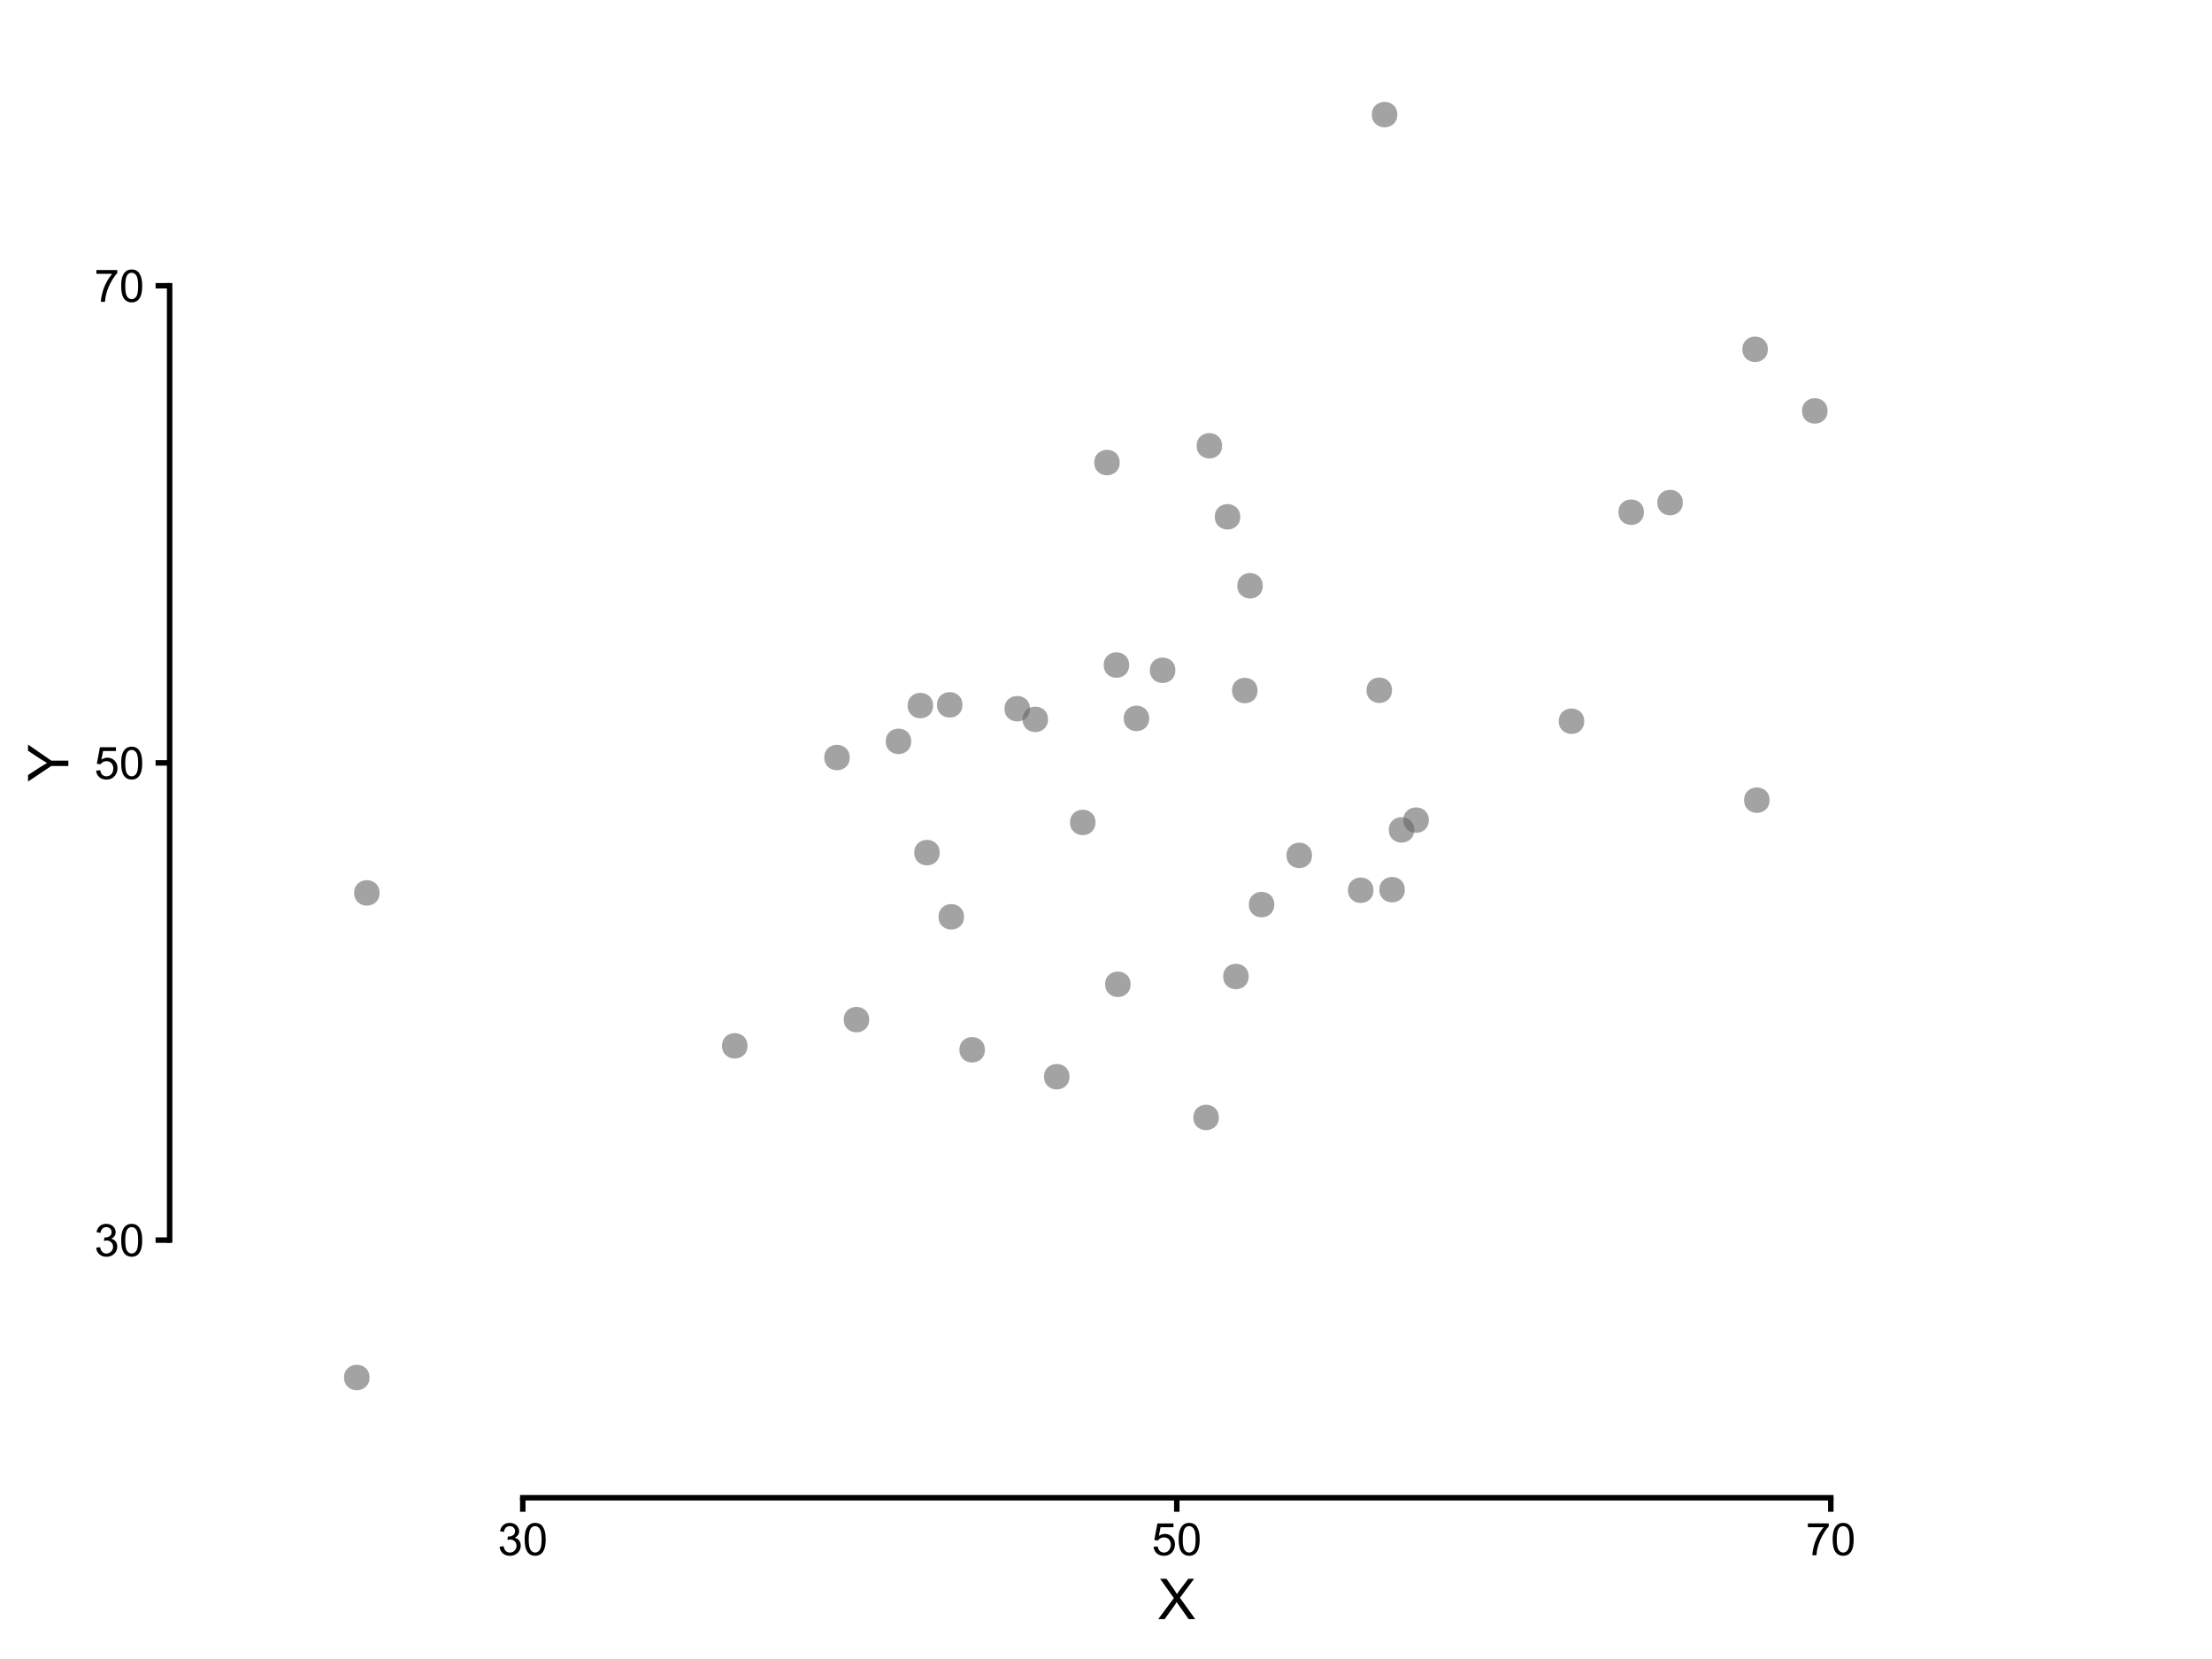
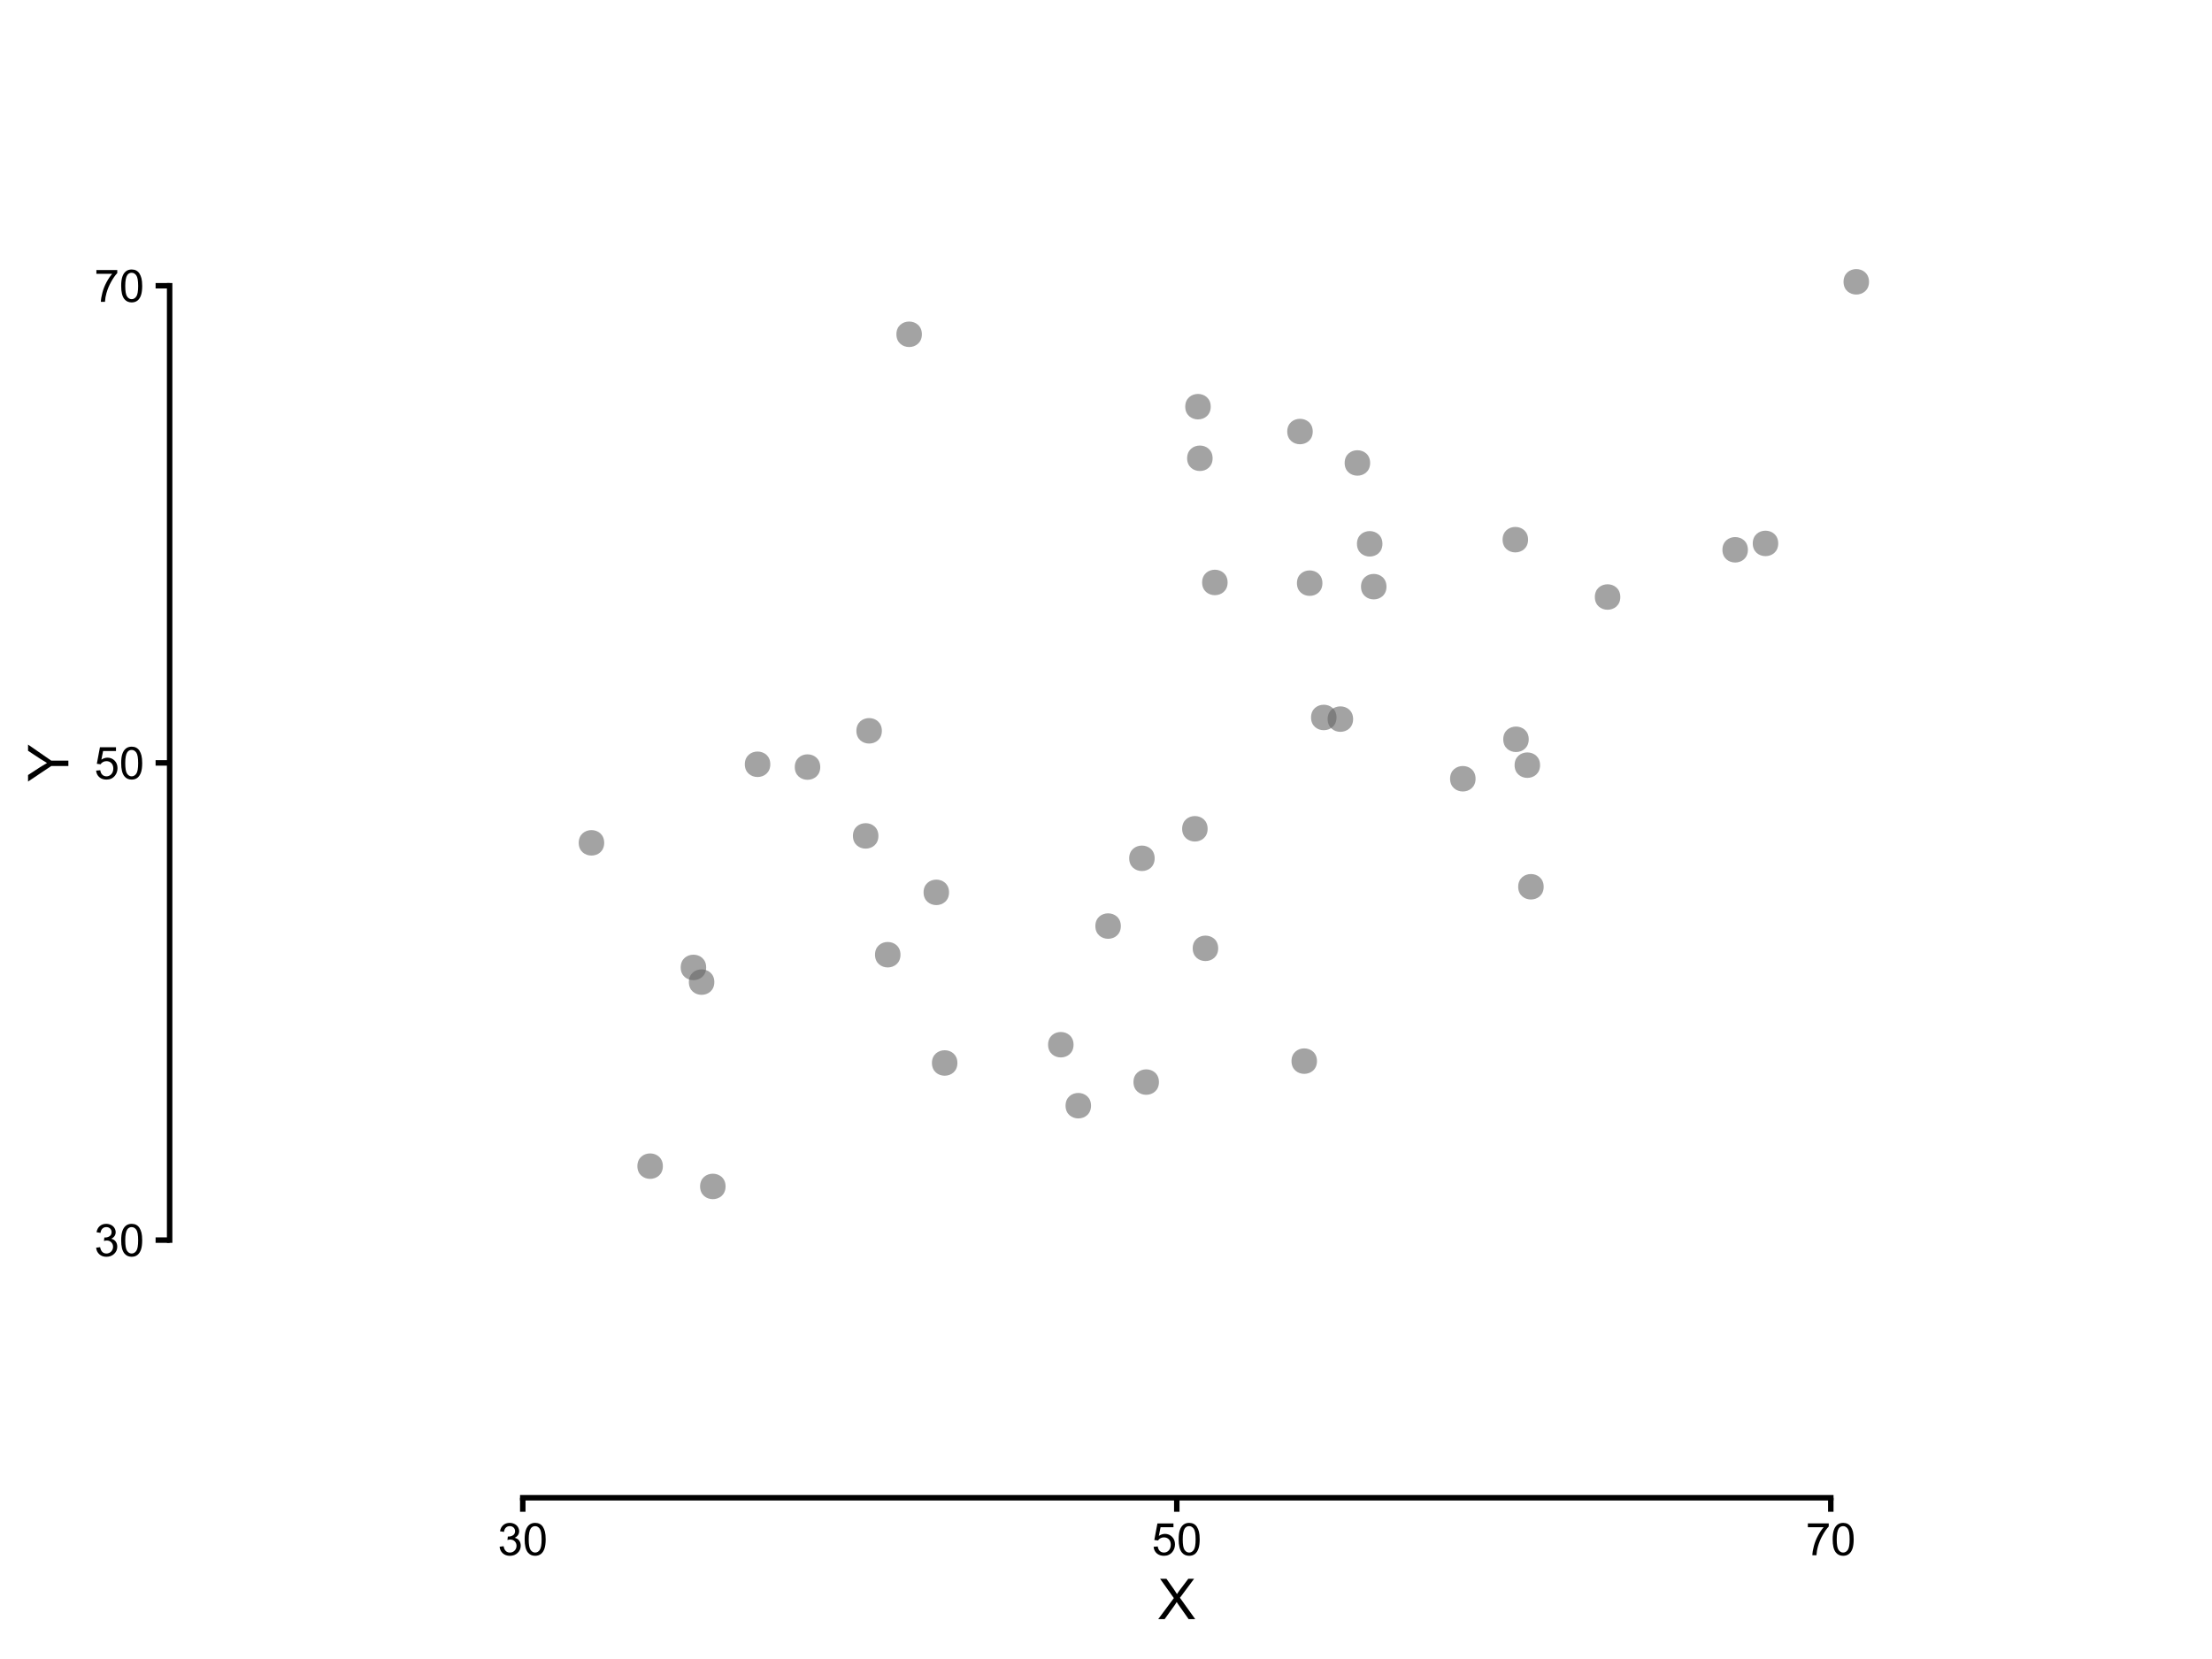
<svg xmlns="http://www.w3.org/2000/svg" xmlns:xlink="http://www.w3.org/1999/xlink" width="432pt" height="324pt" viewBox="0 0 432 324">
  <defs>
    <g>
      <g id="glyph-0-0">
        <path d="M 0.371 -1.664 L 1.145 -1.766 C 1.23 -1.324 1.383 -1.008 1.598 -0.816 C 1.809 -0.621 2.066 -0.527 2.375 -0.527 C 2.734 -0.527 3.043 -0.652 3.297 -0.906 C 3.547 -1.156 3.672 -1.469 3.676 -1.844 C 3.672 -2.195 3.555 -2.488 3.324 -2.719 C 3.09 -2.949 2.797 -3.062 2.441 -3.066 C 2.293 -3.062 2.109 -3.035 1.895 -2.98 L 1.98 -3.66 C 2.031 -3.652 2.07 -3.648 2.105 -3.652 C 2.434 -3.648 2.73 -3.734 2.996 -3.91 C 3.254 -4.078 3.387 -4.344 3.391 -4.703 C 3.387 -4.984 3.289 -5.219 3.102 -5.406 C 2.906 -5.59 2.66 -5.684 2.359 -5.688 C 2.055 -5.684 1.805 -5.59 1.605 -5.402 C 1.402 -5.215 1.273 -4.93 1.219 -4.555 L 0.445 -4.691 C 0.539 -5.207 0.754 -5.609 1.09 -5.895 C 1.426 -6.18 1.844 -6.32 2.344 -6.324 C 2.688 -6.32 3.004 -6.246 3.293 -6.102 C 3.582 -5.953 3.801 -5.754 3.953 -5.5 C 4.105 -5.242 4.184 -4.973 4.184 -4.688 C 4.184 -4.414 4.109 -4.164 3.965 -3.945 C 3.816 -3.719 3.602 -3.543 3.316 -3.41 C 3.688 -3.324 3.977 -3.145 4.184 -2.875 C 4.391 -2.602 4.492 -2.262 4.496 -1.859 C 4.492 -1.305 4.293 -0.84 3.895 -0.461 C 3.492 -0.078 2.984 0.109 2.371 0.113 C 1.816 0.109 1.355 -0.051 0.992 -0.379 C 0.625 -0.707 0.418 -1.137 0.371 -1.664 Z M 0.371 -1.664 " />
      </g>
      <g id="glyph-0-1">
        <path d="M 0.367 -3.105 C 0.363 -3.848 0.438 -4.445 0.594 -4.902 C 0.742 -5.355 0.973 -5.707 1.277 -5.953 C 1.578 -6.199 1.957 -6.32 2.418 -6.324 C 2.754 -6.32 3.051 -6.254 3.309 -6.121 C 3.562 -5.984 3.773 -5.789 3.938 -5.531 C 4.102 -5.273 4.23 -4.961 4.328 -4.594 C 4.422 -4.227 4.469 -3.73 4.473 -3.105 C 4.469 -2.367 4.395 -1.77 4.242 -1.316 C 4.09 -0.859 3.863 -0.508 3.562 -0.262 C 3.258 -0.016 2.875 0.105 2.418 0.109 C 1.809 0.105 1.332 -0.109 0.988 -0.547 C 0.57 -1.066 0.363 -1.922 0.367 -3.105 Z M 1.16 -3.105 C 1.16 -2.07 1.281 -1.379 1.523 -1.039 C 1.766 -0.695 2.062 -0.527 2.418 -0.527 C 2.773 -0.527 3.074 -0.699 3.316 -1.043 C 3.559 -1.387 3.68 -2.074 3.68 -3.105 C 3.68 -4.145 3.559 -4.832 3.316 -5.172 C 3.074 -5.512 2.77 -5.684 2.41 -5.684 C 2.051 -5.684 1.77 -5.531 1.559 -5.234 C 1.293 -4.844 1.16 -4.137 1.16 -3.105 Z M 1.16 -3.105 " />
      </g>
      <g id="glyph-0-2">
        <path d="M 0.367 -1.648 L 1.176 -1.719 C 1.234 -1.32 1.375 -1.023 1.594 -0.824 C 1.812 -0.625 2.078 -0.527 2.391 -0.527 C 2.762 -0.527 3.074 -0.668 3.336 -0.949 C 3.59 -1.23 3.719 -1.602 3.723 -2.066 C 3.719 -2.504 3.594 -2.852 3.348 -3.109 C 3.098 -3.363 2.773 -3.492 2.375 -3.492 C 2.125 -3.492 1.902 -3.434 1.703 -3.32 C 1.5 -3.207 1.344 -3.062 1.23 -2.883 L 0.504 -2.977 L 1.113 -6.215 L 4.246 -6.215 L 4.246 -5.473 L 1.73 -5.473 L 1.391 -3.781 C 1.766 -4.039 2.164 -4.172 2.582 -4.176 C 3.129 -4.172 3.594 -3.98 3.973 -3.605 C 4.352 -3.223 4.539 -2.734 4.543 -2.137 C 4.539 -1.562 4.375 -1.07 4.043 -0.656 C 3.637 -0.148 3.086 0.105 2.391 0.109 C 1.816 0.105 1.348 -0.051 0.984 -0.371 C 0.621 -0.691 0.414 -1.117 0.367 -1.648 Z M 0.367 -1.648 " />
      </g>
      <g id="glyph-0-3">
        <path d="M 0.418 -5.473 L 0.418 -6.219 L 4.496 -6.219 L 4.496 -5.617 C 4.09 -5.188 3.691 -4.621 3.301 -3.914 C 2.902 -3.203 2.602 -2.473 2.391 -1.73 C 2.234 -1.199 2.133 -0.625 2.094 0 L 1.297 0 C 1.305 -0.492 1.402 -1.09 1.59 -1.793 C 1.773 -2.496 2.043 -3.172 2.391 -3.824 C 2.738 -4.477 3.109 -5.027 3.504 -5.473 Z M 0.418 -5.473 " />
      </g>
      <g id="glyph-1-0">
        <path d="M 0.047 0 L 3.094 -4.102 L 0.406 -7.875 L 1.648 -7.875 L 3.078 -5.855 C 3.371 -5.434 3.582 -5.113 3.711 -4.887 C 3.883 -5.172 4.094 -5.469 4.336 -5.785 L 5.918 -7.875 L 7.051 -7.875 L 4.285 -4.164 L 7.266 0 L 5.977 0 L 3.996 -2.809 C 3.883 -2.965 3.766 -3.141 3.652 -3.336 C 3.473 -3.047 3.348 -2.852 3.277 -2.746 L 1.301 0 Z M 0.047 0 " />
      </g>
      <g id="glyph-2-0">
        <path d="M 0 -3.066 L -3.336 -3.066 L -7.875 -0.031 L -7.875 -1.301 L -5.5 -2.852 C -5.055 -3.137 -4.609 -3.402 -4.168 -3.652 C -4.574 -3.887 -5.039 -4.176 -5.559 -4.512 L -7.875 -6.039 L -7.875 -7.25 L -3.336 -4.109 L 0 -4.109 Z M 0 -3.066 " />
      </g>
    </g>
    <clipPath id="clip-0">
      <path clip-rule="nonzero" d="M 33.129 5.48 L 426.523 5.48 L 426.523 292.512 L 33.129 292.512 Z M 33.129 5.48 " />
    </clipPath>
  </defs>
  <rect x="-43.2" y="-32.4" width="518.4" height="388.8" fill="rgb(100%, 100%, 100%)" fill-opacity="1" />
  <rect x="-43.2" y="-32.4" width="518.4" height="388.8" fill="rgb(100%, 100%, 100%)" fill-opacity="1" />
  <path fill="none" stroke-width="1.067" stroke-linecap="round" stroke-linejoin="round" stroke="rgb(100%, 100%, 100%)" stroke-opacity="1" stroke-miterlimit="10" d="M 0 324 L 432 324 L 432 0 L 0 0 Z M 0 324 " />
  <g clip-path="url(#clip-0)">
    <path fill-rule="nonzero" fill="rgb(100%, 100%, 100%)" fill-opacity="1" d="M 33.129 292.508 L 426.523 292.508 L 426.523 5.477 L 33.129 5.477 Z M 33.129 292.508 " />
  </g>
-   <path fill-rule="nonzero" fill="rgb(40%, 40%, 40%)" fill-opacity="0.6" d="M 268.234 173.863 C 268.234 177.18 263.258 177.18 263.258 173.863 C 263.258 170.547 268.234 170.547 268.234 173.863 " />
-   <path fill-rule="nonzero" fill="rgb(40%, 40%, 40%)" fill-opacity="0.6" d="M 165.949 147.949 C 165.949 151.266 160.973 151.266 160.973 147.949 C 160.973 144.633 165.949 144.633 165.949 147.949 " />
-   <path fill-rule="nonzero" fill="rgb(40%, 40%, 40%)" fill-opacity="0.6" d="M 243.859 190.707 C 243.859 194.027 238.883 194.027 238.883 190.707 C 238.883 187.391 243.859 187.391 243.859 190.707 " />
-   <path fill-rule="nonzero" fill="rgb(40%, 40%, 40%)" fill-opacity="0.6" d="M 229.543 130.902 C 229.543 134.223 224.566 134.223 224.566 130.902 C 224.566 127.586 229.543 127.586 229.543 130.902 " />
-   <path fill-rule="nonzero" fill="rgb(40%, 40%, 40%)" fill-opacity="0.6" d="M 192.348 205.02 C 192.348 208.34 187.371 208.34 187.371 205.02 C 187.371 201.703 192.348 201.703 192.348 205.02 " />
-   <path fill-rule="nonzero" fill="rgb(40%, 40%, 40%)" fill-opacity="0.6" d="M 74.137 174.383 C 74.137 177.699 69.16 177.699 69.16 174.383 C 69.16 171.062 74.137 171.062 74.137 174.383 " />
-   <path fill-rule="nonzero" fill="rgb(40%, 40%, 40%)" fill-opacity="0.6" d="M 187.969 137.652 C 187.969 140.973 182.992 140.973 182.992 137.652 C 182.992 134.336 187.969 134.336 187.969 137.652 " />
-   <path fill-rule="nonzero" fill="rgb(40%, 40%, 40%)" fill-opacity="0.6" d="M 169.754 199.129 C 169.754 202.445 164.777 202.445 164.777 199.129 C 164.777 195.812 169.754 195.812 169.754 199.129 " />
-   <path fill-rule="nonzero" fill="rgb(40%, 40%, 40%)" fill-opacity="0.6" d="M 242.219 100.934 C 242.219 104.25 237.242 104.25 237.242 100.934 C 237.242 97.617 242.219 97.617 242.219 100.934 " />
-   <path fill-rule="nonzero" fill="rgb(40%, 40%, 40%)" fill-opacity="0.6" d="M 204.676 140.492 C 204.676 143.809 199.699 143.809 199.699 140.492 C 199.699 137.176 204.676 137.176 204.676 140.492 " />
-   <path fill-rule="nonzero" fill="rgb(40%, 40%, 40%)" fill-opacity="0.6" d="M 208.867 210.281 C 208.867 213.598 203.891 213.598 203.891 210.281 C 203.891 206.961 208.867 206.961 208.867 210.281 " />
-   <path fill-rule="nonzero" fill="rgb(40%, 40%, 40%)" fill-opacity="0.6" d="M 188.27 179.059 C 188.27 182.375 183.293 182.375 183.293 179.059 C 183.293 175.738 188.27 175.738 188.27 179.059 " />
-   <path fill-rule="nonzero" fill="rgb(40%, 40%, 40%)" fill-opacity="0.6" d="M 220.805 192.23 C 220.805 195.551 215.828 195.551 215.828 192.23 C 215.828 188.914 220.805 188.914 220.805 192.23 " />
-   <path fill-rule="nonzero" fill="rgb(40%, 40%, 40%)" fill-opacity="0.6" d="M 220.527 129.883 C 220.527 133.203 215.551 133.203 215.551 129.883 C 215.551 126.566 220.527 126.566 220.527 129.883 " />
-   <path fill-rule="nonzero" fill="rgb(40%, 40%, 40%)" fill-opacity="0.6" d="M 72.168 269.023 C 72.168 272.344 67.191 272.344 67.191 269.023 C 67.191 265.707 72.168 265.707 72.168 269.023 " />
-   <path fill-rule="nonzero" fill="rgb(40%, 40%, 40%)" fill-opacity="0.6" d="M 321.055 100.031 C 321.055 103.348 316.078 103.348 316.078 100.031 C 316.078 96.711 321.055 96.711 321.055 100.031 " />
-   <path fill-rule="nonzero" fill="rgb(40%, 40%, 40%)" fill-opacity="0.6" d="M 274.359 173.75 C 274.359 177.066 269.383 177.066 269.383 173.75 C 269.383 170.434 274.359 170.434 274.359 173.75 " />
-   <path fill-rule="nonzero" fill="rgb(40%, 40%, 40%)" fill-opacity="0.6" d="M 248.867 176.664 C 248.867 179.984 243.891 179.984 243.891 176.664 C 243.891 173.348 248.867 173.348 248.867 176.664 " />
-   <path fill-rule="nonzero" fill="rgb(40%, 40%, 40%)" fill-opacity="0.6" d="M 183.523 166.516 C 183.523 169.832 178.547 169.832 178.547 166.516 C 178.547 163.195 183.523 163.195 183.523 166.516 " />
-   <path fill-rule="nonzero" fill="rgb(40%, 40%, 40%)" fill-opacity="0.6" d="M 279.047 160.168 C 279.047 163.488 274.07 163.488 274.07 160.168 C 274.07 156.852 279.047 156.852 279.047 160.168 " />
-   <path fill-rule="nonzero" fill="rgb(40%, 40%, 40%)" fill-opacity="0.6" d="M 213.949 160.621 C 213.949 163.938 208.973 163.938 208.973 160.621 C 208.973 157.305 213.949 157.305 213.949 160.621 " />
-   <path fill-rule="nonzero" fill="rgb(40%, 40%, 40%)" fill-opacity="0.6" d="M 224.434 140.305 C 224.434 143.621 219.457 143.621 219.457 140.305 C 219.457 136.984 224.434 136.984 224.434 140.305 " />
-   <path fill-rule="nonzero" fill="rgb(40%, 40%, 40%)" fill-opacity="0.6" d="M 145.984 204.254 C 145.984 207.57 141.008 207.57 141.008 204.254 C 141.008 200.934 145.984 200.934 145.984 204.254 " />
-   <path fill-rule="nonzero" fill="rgb(40%, 40%, 40%)" fill-opacity="0.6" d="M 328.652 98.152 C 328.652 101.469 323.676 101.469 323.676 98.152 C 323.676 94.836 328.652 94.836 328.652 98.152 " />
-   <path fill-rule="nonzero" fill="rgb(40%, 40%, 40%)" fill-opacity="0.6" d="M 238.039 218.238 C 238.039 221.555 233.062 221.555 233.062 218.238 C 233.062 214.922 238.039 214.922 238.039 218.238 " />
-   <path fill-rule="nonzero" fill="rgb(40%, 40%, 40%)" fill-opacity="0.6" d="M 356.918 80.25 C 356.918 83.566 351.941 83.566 351.941 80.25 C 351.941 76.93 356.918 76.93 356.918 80.25 " />
-   <path fill-rule="nonzero" fill="rgb(40%, 40%, 40%)" fill-opacity="0.6" d="M 345.598 156.27 C 345.598 159.586 340.621 159.586 340.621 156.27 C 340.621 152.953 345.598 152.953 345.598 156.27 " />
-   <path fill-rule="nonzero" fill="rgb(40%, 40%, 40%)" fill-opacity="0.6" d="M 238.676 87.062 C 238.676 90.379 233.699 90.379 233.699 87.062 C 233.699 83.746 238.676 83.746 238.676 87.062 " />
-   <path fill-rule="nonzero" fill="rgb(40%, 40%, 40%)" fill-opacity="0.6" d="M 276.207 162.078 C 276.207 165.395 271.23 165.395 271.23 162.078 C 271.23 158.758 276.207 158.758 276.207 162.078 " />
-   <path fill-rule="nonzero" fill="rgb(40%, 40%, 40%)" fill-opacity="0.6" d="M 345.258 68.219 C 345.258 71.539 340.281 71.539 340.281 68.219 C 340.281 64.902 345.258 64.902 345.258 68.219 " />
-   <path fill-rule="nonzero" fill="rgb(40%, 40%, 40%)" fill-opacity="0.6" d="M 201.148 138.406 C 201.148 141.727 196.172 141.727 196.172 138.406 C 196.172 135.09 201.148 135.09 201.148 138.406 " />
-   <path fill-rule="nonzero" fill="rgb(40%, 40%, 40%)" fill-opacity="0.6" d="M 245.594 134.859 C 245.594 138.18 240.617 138.18 240.617 134.859 C 240.617 131.543 245.594 131.543 245.594 134.859 " />
-   <path fill-rule="nonzero" fill="rgb(40%, 40%, 40%)" fill-opacity="0.6" d="M 218.68 90.336 C 218.68 93.652 213.703 93.652 213.703 90.336 C 213.703 87.02 218.68 87.02 218.68 90.336 " />
-   <path fill-rule="nonzero" fill="rgb(40%, 40%, 40%)" fill-opacity="0.6" d="M 256.23 167.059 C 256.23 170.375 251.254 170.375 251.254 167.059 C 251.254 163.738 256.23 163.738 256.23 167.059 " />
-   <path fill-rule="nonzero" fill="rgb(40%, 40%, 40%)" fill-opacity="0.6" d="M 246.621 114.402 C 246.621 117.719 241.645 117.719 241.645 114.402 C 241.645 111.082 246.621 111.082 246.621 114.402 " />
-   <path fill-rule="nonzero" fill="rgb(40%, 40%, 40%)" fill-opacity="0.6" d="M 309.398 140.852 C 309.398 144.168 304.422 144.168 304.422 140.852 C 304.422 137.535 309.398 137.535 309.398 140.852 " />
-   <path fill-rule="nonzero" fill="rgb(40%, 40%, 40%)" fill-opacity="0.6" d="M 272.895 22.383 C 272.895 25.699 267.918 25.699 267.918 22.383 C 267.918 19.062 272.895 19.062 272.895 22.383 " />
-   <path fill-rule="nonzero" fill="rgb(40%, 40%, 40%)" fill-opacity="0.6" d="M 177.957 144.789 C 177.957 148.105 172.98 148.105 172.98 144.789 C 172.98 141.473 177.957 141.473 177.957 144.789 " />
-   <path fill-rule="nonzero" fill="rgb(40%, 40%, 40%)" fill-opacity="0.6" d="M 271.855 134.805 C 271.855 138.125 266.879 138.125 266.879 134.805 C 266.879 131.488 271.855 131.488 271.855 134.805 " />
-   <path fill-rule="nonzero" fill="rgb(40%, 40%, 40%)" fill-opacity="0.6" d="M 182.234 137.793 C 182.234 141.109 177.258 141.109 177.258 137.793 C 177.258 134.477 182.234 134.477 182.234 137.793 " />
+   <path fill-rule="nonzero" fill="rgb(40%, 40%, 40%)" fill-opacity="0.6" d="M 160.195 149.809 C 160.195 153.125 155.219 153.125 155.219 149.809 C 155.219 146.488 160.195 146.488 160.195 149.809 " />
+   <path fill-rule="nonzero" fill="rgb(40%, 40%, 40%)" fill-opacity="0.6" d="M 175.863 186.453 C 175.863 189.77 170.887 189.77 170.887 186.453 C 170.887 183.137 175.863 183.137 175.863 186.453 " />
+   <path fill-rule="nonzero" fill="rgb(40%, 40%, 40%)" fill-opacity="0.6" d="M 185.348 174.273 C 185.348 177.594 180.371 177.594 180.371 174.273 C 180.371 170.957 185.348 170.957 185.348 174.273 " />
+   <path fill-rule="nonzero" fill="rgb(40%, 40%, 40%)" fill-opacity="0.6" d="M 270.777 114.57 C 270.777 117.891 265.801 117.891 265.801 114.57 C 265.801 111.254 270.777 111.254 270.777 114.57 " />
+   <path fill-rule="nonzero" fill="rgb(40%, 40%, 40%)" fill-opacity="0.6" d="M 341.363 107.375 C 341.363 110.691 336.387 110.691 336.387 107.375 C 336.387 104.059 341.363 104.059 341.363 107.375 " />
+   <path fill-rule="nonzero" fill="rgb(40%, 40%, 40%)" fill-opacity="0.6" d="M 269.988 106.207 C 269.988 109.523 265.012 109.523 265.012 106.207 C 265.012 102.891 269.988 102.891 269.988 106.207 " />
+   <path fill-rule="nonzero" fill="rgb(40%, 40%, 40%)" fill-opacity="0.6" d="M 150.438 149.262 C 150.438 152.582 145.461 152.582 145.461 149.262 C 145.461 145.945 150.438 145.945 150.438 149.262 " />
+   <path fill-rule="nonzero" fill="rgb(40%, 40%, 40%)" fill-opacity="0.6" d="M 180.043 65.285 C 180.043 68.605 175.066 68.605 175.066 65.285 C 175.066 61.969 180.043 61.969 180.043 65.285 " />
+   <path fill-rule="nonzero" fill="rgb(40%, 40%, 40%)" fill-opacity="0.6" d="M 118 164.605 C 118 167.922 113.023 167.922 113.023 164.605 C 113.023 161.285 118 161.285 118 164.605 " />
+   <path fill-rule="nonzero" fill="rgb(40%, 40%, 40%)" fill-opacity="0.6" d="M 172.227 142.73 C 172.227 146.047 167.25 146.047 167.25 142.73 C 167.25 139.41 172.227 139.41 172.227 142.73 " />
+   <path fill-rule="nonzero" fill="rgb(40%, 40%, 40%)" fill-opacity="0.6" d="M 129.457 227.746 C 129.457 231.062 124.48 231.062 124.48 227.746 C 124.48 224.43 129.457 224.43 129.457 227.746 " />
+   <path fill-rule="nonzero" fill="rgb(40%, 40%, 40%)" fill-opacity="0.6" d="M 186.98 207.598 C 186.98 210.918 182.004 210.918 182.004 207.598 C 182.004 204.281 186.98 204.281 186.98 207.598 " />
+   <path fill-rule="nonzero" fill="rgb(40%, 40%, 40%)" fill-opacity="0.6" d="M 258.266 113.891 C 258.266 117.207 253.289 117.207 253.289 113.891 C 253.289 110.57 258.266 110.57 258.266 113.891 " />
+   <path fill-rule="nonzero" fill="rgb(40%, 40%, 40%)" fill-opacity="0.6" d="M 301.477 173.184 C 301.477 176.504 296.5 176.504 296.5 173.184 C 296.5 169.867 301.477 169.867 301.477 173.184 " />
+   <path fill-rule="nonzero" fill="rgb(40%, 40%, 40%)" fill-opacity="0.6" d="M 209.664 204.031 C 209.664 207.348 204.688 207.348 204.688 204.031 C 204.688 200.715 209.664 200.715 209.664 204.031 " />
+   <path fill-rule="nonzero" fill="rgb(40%, 40%, 40%)" fill-opacity="0.6" d="M 137.914 188.938 C 137.914 192.254 132.938 192.254 132.938 188.938 C 132.938 185.617 137.914 185.617 137.914 188.938 " />
+   <path fill-rule="nonzero" fill="rgb(40%, 40%, 40%)" fill-opacity="0.6" d="M 288.176 152.086 C 288.176 155.406 283.199 155.406 283.199 152.086 C 283.199 148.77 288.176 148.77 288.176 152.086 " />
+   <path fill-rule="nonzero" fill="rgb(40%, 40%, 40%)" fill-opacity="0.6" d="M 226.34 211.328 C 226.34 214.645 221.363 214.645 221.363 211.328 C 221.363 208.012 226.34 208.012 226.34 211.328 " />
+   <path fill-rule="nonzero" fill="rgb(40%, 40%, 40%)" fill-opacity="0.6" d="M 225.504 167.625 C 225.504 170.945 220.527 170.945 220.527 167.625 C 220.527 164.309 225.504 164.309 225.504 167.625 " />
+   <path fill-rule="nonzero" fill="rgb(40%, 40%, 40%)" fill-opacity="0.6" d="M 365.016 55.039 C 365.016 58.355 360.039 58.355 360.039 55.039 C 360.039 51.719 365.016 51.719 365.016 55.039 " />
+   <path fill-rule="nonzero" fill="rgb(40%, 40%, 40%)" fill-opacity="0.6" d="M 298.43 105.395 C 298.43 108.715 293.453 108.715 293.453 105.395 C 293.453 102.078 298.43 102.078 298.43 105.395 " />
+   <path fill-rule="nonzero" fill="rgb(40%, 40%, 40%)" fill-opacity="0.6" d="M 235.848 161.863 C 235.848 165.18 230.871 165.18 230.871 161.863 C 230.871 158.543 235.848 158.543 235.848 161.863 " />
+   <path fill-rule="nonzero" fill="rgb(40%, 40%, 40%)" fill-opacity="0.6" d="M 237.91 185.207 C 237.91 188.527 232.934 188.527 232.934 185.207 C 232.934 181.891 237.91 181.891 237.91 185.207 " />
+   <path fill-rule="nonzero" fill="rgb(40%, 40%, 40%)" fill-opacity="0.6" d="M 141.703 231.707 C 141.703 235.027 136.727 235.027 136.727 231.707 C 136.727 228.391 141.703 228.391 141.703 231.707 " />
+   <path fill-rule="nonzero" fill="rgb(40%, 40%, 40%)" fill-opacity="0.6" d="M 298.559 144.383 C 298.559 147.703 293.582 147.703 293.582 144.383 C 293.582 141.066 298.559 141.066 298.559 144.383 " />
+   <path fill-rule="nonzero" fill="rgb(40%, 40%, 40%)" fill-opacity="0.6" d="M 316.445 116.598 C 316.445 119.914 311.469 119.914 311.469 116.598 C 311.469 113.277 316.445 113.277 316.445 116.598 " />
+   <path fill-rule="nonzero" fill="rgb(40%, 40%, 40%)" fill-opacity="0.6" d="M 139.508 191.801 C 139.508 195.121 134.531 195.121 134.531 191.801 C 134.531 188.484 139.508 188.484 139.508 191.801 " />
+   <path fill-rule="nonzero" fill="rgb(40%, 40%, 40%)" fill-opacity="0.6" d="M 239.75 113.754 C 239.75 117.07 234.773 117.07 234.773 113.754 C 234.773 110.434 239.75 110.434 239.75 113.754 " />
+   <path fill-rule="nonzero" fill="rgb(40%, 40%, 40%)" fill-opacity="0.6" d="M 236.453 79.422 C 236.453 82.742 231.477 82.742 231.477 79.422 C 231.477 76.105 236.453 76.105 236.453 79.422 " />
+   <path fill-rule="nonzero" fill="rgb(40%, 40%, 40%)" fill-opacity="0.6" d="M 264.262 140.438 C 264.262 143.758 259.285 143.758 259.285 140.438 C 259.285 137.121 264.262 137.121 264.262 140.438 " />
+   <path fill-rule="nonzero" fill="rgb(40%, 40%, 40%)" fill-opacity="0.6" d="M 347.285 106.129 C 347.285 109.445 342.309 109.445 342.309 106.129 C 342.309 102.809 347.285 102.809 347.285 106.129 " />
+   <path fill-rule="nonzero" fill="rgb(40%, 40%, 40%)" fill-opacity="0.6" d="M 300.773 149.434 C 300.773 152.754 295.797 152.754 295.797 149.434 C 295.797 146.117 300.773 146.117 300.773 149.434 " />
+   <path fill-rule="nonzero" fill="rgb(40%, 40%, 40%)" fill-opacity="0.6" d="M 213.078 215.938 C 213.078 219.258 208.102 219.258 208.102 215.938 C 208.102 212.621 213.078 212.621 213.078 215.938 " />
+   <path fill-rule="nonzero" fill="rgb(40%, 40%, 40%)" fill-opacity="0.6" d="M 256.375 84.277 C 256.375 87.594 251.398 87.594 251.398 84.277 C 251.398 80.961 256.375 80.961 256.375 84.277 " />
+   <path fill-rule="nonzero" fill="rgb(40%, 40%, 40%)" fill-opacity="0.6" d="M 267.586 90.414 C 267.586 93.73 262.609 93.73 262.609 90.414 C 262.609 87.098 267.586 87.098 267.586 90.414 " />
+   <path fill-rule="nonzero" fill="rgb(40%, 40%, 40%)" fill-opacity="0.6" d="M 171.551 163.25 C 171.551 166.566 166.574 166.566 166.574 163.25 C 166.574 159.934 171.551 159.934 171.551 163.25 " />
+   <path fill-rule="nonzero" fill="rgb(40%, 40%, 40%)" fill-opacity="0.6" d="M 261.02 140.121 C 261.02 143.438 256.043 143.438 256.043 140.121 C 256.043 136.801 261.02 136.801 261.02 140.121 " />
+   <path fill-rule="nonzero" fill="rgb(40%, 40%, 40%)" fill-opacity="0.6" d="M 257.203 207.234 C 257.203 210.555 252.227 210.555 252.227 207.234 C 252.227 203.918 257.203 203.918 257.203 207.234 " />
+   <path fill-rule="nonzero" fill="rgb(40%, 40%, 40%)" fill-opacity="0.6" d="M 236.82 89.504 C 236.82 92.82 231.844 92.82 231.844 89.504 C 231.844 86.184 236.82 86.184 236.82 89.504 " />
+   <path fill-rule="nonzero" fill="rgb(40%, 40%, 40%)" fill-opacity="0.6" d="M 218.898 180.859 C 218.898 184.176 213.922 184.176 213.922 180.859 C 213.922 177.543 218.898 177.543 218.898 180.859 " />
  <path fill="none" stroke-width="1.067" stroke-linecap="square" stroke-linejoin="round" stroke="rgb(0%, 0%, 0%)" stroke-opacity="1" stroke-miterlimit="10" d="M 33.129 242.188 L 33.129 55.805 " />
  <g fill="rgb(0%, 0%, 0%)" fill-opacity="1">
    <use xlink:href="#glyph-0-0" x="18.406" y="245.336" />
    <use xlink:href="#glyph-0-1" x="23.3" y="245.336" />
  </g>
  <g fill="rgb(0%, 0%, 0%)" fill-opacity="1">
    <use xlink:href="#glyph-0-2" x="18.406" y="152.145" />
    <use xlink:href="#glyph-0-1" x="23.3" y="152.145" />
  </g>
  <g fill="rgb(0%, 0%, 0%)" fill-opacity="1">
    <use xlink:href="#glyph-0-3" x="18.406" y="58.953" />
    <use xlink:href="#glyph-0-1" x="23.3" y="58.953" />
  </g>
  <path fill="none" stroke-width="1.067" stroke-linecap="butt" stroke-linejoin="round" stroke="rgb(0%, 0%, 0%)" stroke-opacity="1" stroke-miterlimit="10" d="M 30.387 242.188 L 33.129 242.188 " />
  <path fill="none" stroke-width="1.067" stroke-linecap="butt" stroke-linejoin="round" stroke="rgb(0%, 0%, 0%)" stroke-opacity="1" stroke-miterlimit="10" d="M 30.387 148.996 L 33.129 148.996 " />
  <path fill="none" stroke-width="1.067" stroke-linecap="butt" stroke-linejoin="round" stroke="rgb(0%, 0%, 0%)" stroke-opacity="1" stroke-miterlimit="10" d="M 30.387 55.805 L 33.129 55.805 " />
  <path fill="none" stroke-width="1.067" stroke-linecap="square" stroke-linejoin="round" stroke="rgb(0%, 0%, 0%)" stroke-opacity="1" stroke-miterlimit="10" d="M 102.098 292.508 L 357.551 292.508 " />
  <path fill="none" stroke-width="1.067" stroke-linecap="butt" stroke-linejoin="round" stroke="rgb(0%, 0%, 0%)" stroke-opacity="1" stroke-miterlimit="10" d="M 102.098 295.25 L 102.098 292.508 " />
  <path fill="none" stroke-width="1.067" stroke-linecap="butt" stroke-linejoin="round" stroke="rgb(0%, 0%, 0%)" stroke-opacity="1" stroke-miterlimit="10" d="M 229.824 295.25 L 229.824 292.508 " />
  <path fill="none" stroke-width="1.067" stroke-linecap="butt" stroke-linejoin="round" stroke="rgb(0%, 0%, 0%)" stroke-opacity="1" stroke-miterlimit="10" d="M 357.551 295.25 L 357.551 292.508 " />
  <g fill="rgb(0%, 0%, 0%)" fill-opacity="1">
    <use xlink:href="#glyph-0-0" x="97.203" y="303.738" />
    <use xlink:href="#glyph-0-1" x="102.097" y="303.738" />
  </g>
  <g fill="rgb(0%, 0%, 0%)" fill-opacity="1">
    <use xlink:href="#glyph-0-2" x="224.93" y="303.738" />
    <use xlink:href="#glyph-0-1" x="229.824" y="303.738" />
  </g>
  <g fill="rgb(0%, 0%, 0%)" fill-opacity="1">
    <use xlink:href="#glyph-0-3" x="352.656" y="303.738" />
    <use xlink:href="#glyph-0-1" x="357.55" y="303.738" />
  </g>
  <g fill="rgb(0%, 0%, 0%)" fill-opacity="1">
    <use xlink:href="#glyph-1-0" x="226.156" y="316.207" />
  </g>
  <g fill="rgb(0%, 0%, 0%)" fill-opacity="1">
    <use xlink:href="#glyph-2-0" x="13.352" y="152.664" />
  </g>
</svg>
